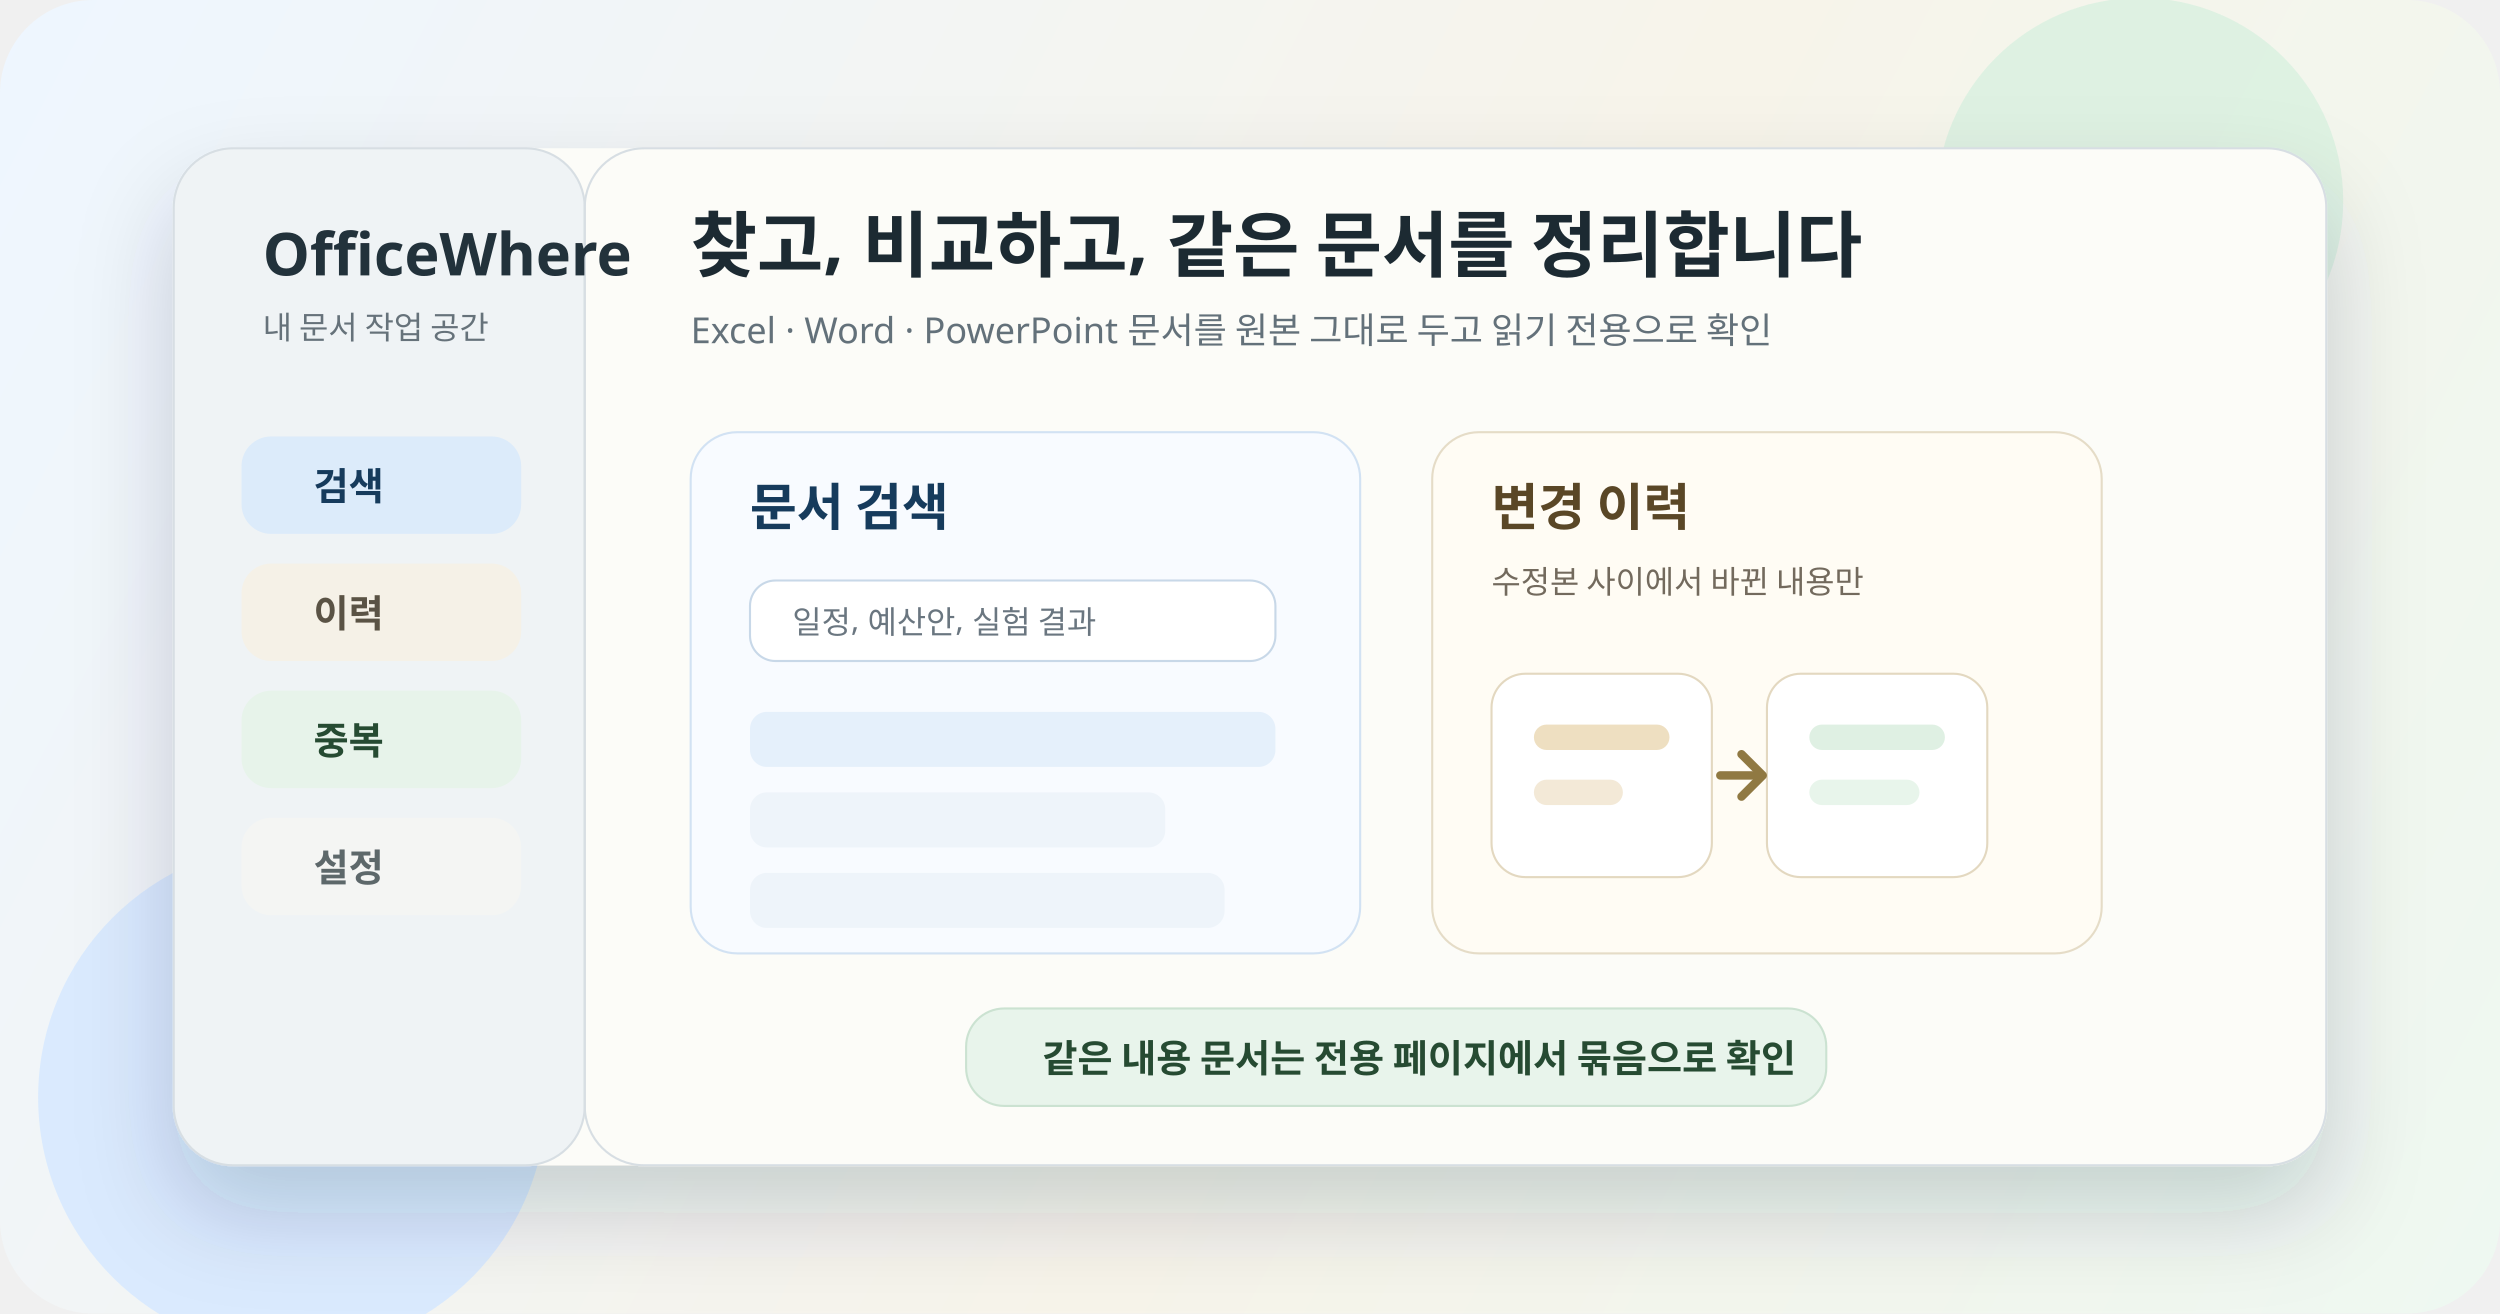
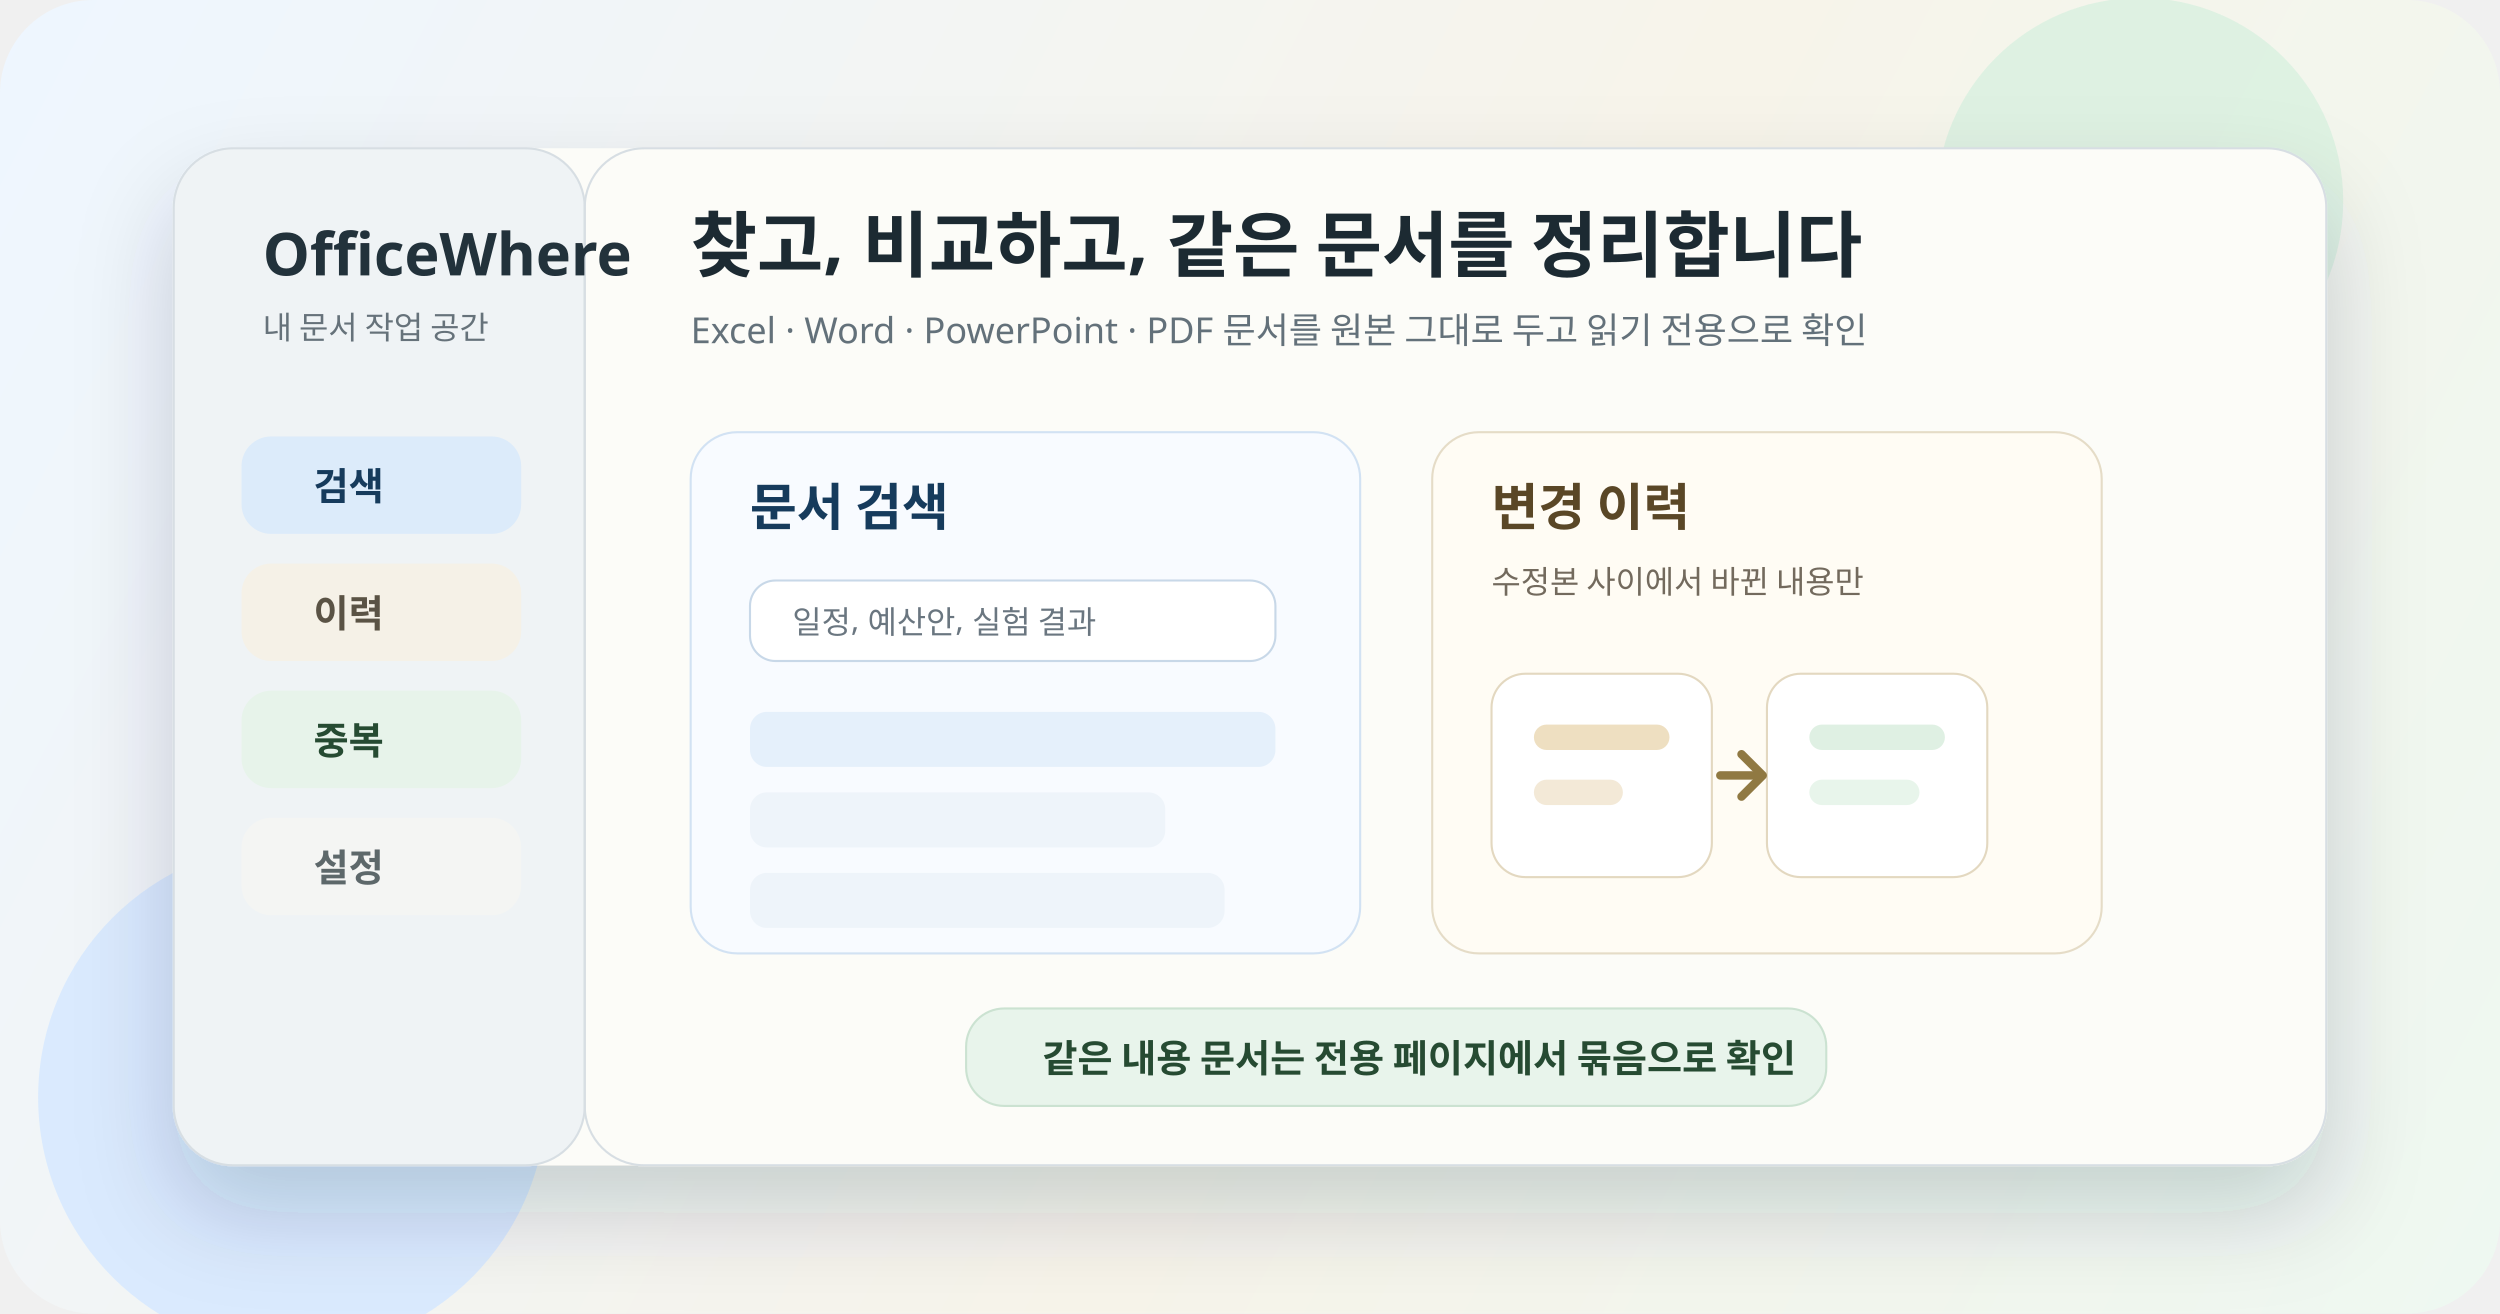
<svg xmlns="http://www.w3.org/2000/svg" width="1180" height="620" viewBox="0 0 1180 620" fill="none" role="img" aria-labelledby="title desc">
  <defs>
    <linearGradient id="bg" x1="0" y1="0" x2="1180" y2="620" gradientUnits="userSpaceOnUse">
      <stop stop-color="#EEF6FF" />
      <stop offset="0.55" stop-color="#F7F4EA" />
      <stop offset="1" stop-color="#EEF8F1" />
    </linearGradient>
    <filter id="shadow" x="-20%" y="-20%" width="140%" height="140%" color-interpolation-filters="sRGB">
      <feDropShadow dx="0" dy="22" stdDeviation="22" flood-color="#16324F" flood-opacity="0.18" />
    </filter>
  </defs>
  <rect width="1180" height="620" rx="44" fill="url(#bg)" />
  <circle cx="1010" cy="95" r="96" fill="#D7F0DF" opacity="0.75" />
  <circle cx="138" cy="518" r="120" fill="#D7E9FF" opacity="0.9" />
  <g filter="url(#shadow)">
    <rect x="82" y="70" width="1016" height="480" rx="28" fill="#FCFCF8" />
    <rect x="82" y="70" width="194" height="480" rx="28" fill="#EFF3F5" />
    <rect x="82" y="70" width="194" height="480" rx="28" stroke="#D7DEE3" />
    <rect x="276" y="70" width="822" height="480" rx="28" stroke="#D7DEE3" />
    <text x="124" y="130" fill="#22313A" font-family="Pretendard, Segoe UI, sans-serif" font-size="28" font-weight="700">OfficeWhere</text>
    <text x="124" y="160" fill="#66727A" font-family="Pretendard, Segoe UI, sans-serif" font-size="15">내 문서 작업 공간</text>
    <g font-family="Pretendard, Segoe UI, sans-serif" font-size="18" font-weight="650">
      <rect x="114" y="206" width="132" height="46" rx="14" fill="#DCEBFA" />
      <text x="148" y="236" fill="#173B5C">검색</text>
      <rect x="114" y="266" width="132" height="46" rx="14" fill="#F5F1E7" />
      <text x="148" y="296" fill="#5A5244">이력</text>
      <rect x="114" y="326" width="132" height="46" rx="14" fill="#E7F3EA" />
      <text x="148" y="356" fill="#274B33">중복</text>
      <rect x="114" y="386" width="132" height="46" rx="14" fill="#F4F5F3" />
      <text x="148" y="416" fill="#5D676B">설정</text>
    </g>
    <text x="326" y="128" fill="#1E2B33" font-family="Pretendard, Segoe UI, sans-serif" font-size="34" font-weight="760">찾고, 비교하고, 같은 문서를 정리합니다</text>
-     <text x="326" y="162" fill="#64717A" font-family="Pretendard, Segoe UI, sans-serif" font-size="17">Excel · Word · PowerPoint 문서를 원본 그대로 두고 읽기 전용으로 확인</text>
+     <text x="326" y="162" fill="#64717A" font-family="Pretendard, Segoe UI, sans-serif" font-size="17">Excel · Word · PowerPoint · PDF 문서를 원본 그대로 두고 읽기 전용으로 확인</text>
    <rect x="326" y="204" width="316" height="246" rx="22" fill="#F8FBFF" stroke="#D2E2F3" />
    <text x="354" y="248" fill="#173B5C" font-family="Pretendard, Segoe UI, sans-serif" font-size="24" font-weight="720">문서 검색</text>
    <rect x="354" y="274" width="248" height="38" rx="12" fill="#FFFFFF" stroke="#C8D8E8" />
    <text x="374" y="299" fill="#6A7680" font-family="Pretendard, Segoe UI, sans-serif" font-size="15">일정, 예산안, 실험 결과</text>
    <rect x="354" y="336" width="248" height="26" rx="8" fill="#E5F0FB" />
    <rect x="354" y="374" width="196" height="26" rx="8" fill="#EEF4FA" />
    <rect x="354" y="412" width="224" height="26" rx="8" fill="#EEF4FA" />
    <rect x="676" y="204" width="316" height="246" rx="22" fill="#FFFCF4" stroke="#E5DCC7" />
    <text x="704" y="248" fill="#5A4727" font-family="Pretendard, Segoe UI, sans-serif" font-size="24" font-weight="720">변경 이력</text>
    <text x="704" y="280" fill="#736A5D" font-family="Pretendard, Segoe UI, sans-serif" font-size="15">수정본 사이에서 바뀐 내용만</text>
    <rect x="704" y="318" width="104" height="96" rx="16" fill="#FFFFFF" stroke="#E3D8C0" />
    <rect x="834" y="318" width="104" height="96" rx="16" fill="#FFFFFF" stroke="#E3D8C0" />
    <path d="M812 366H828" stroke="#907943" stroke-width="4" stroke-linecap="round" />
    <path d="M822 356L832 366L822 376" stroke="#907943" stroke-width="4" stroke-linecap="round" stroke-linejoin="round" />
    <rect x="724" y="342" width="64" height="12" rx="6" fill="#EEDFC1" />
    <rect x="724" y="368" width="42" height="12" rx="6" fill="#F3E9D7" />
    <rect x="854" y="342" width="64" height="12" rx="6" fill="#DFF0E3" />
    <rect x="854" y="368" width="52" height="12" rx="6" fill="#E8F5EB" />
    <rect x="456" y="476" width="406" height="46" rx="18" fill="#E8F4EB" stroke="#CBE2D1" />
    <text x="492" y="506" fill="#274B33" font-family="Pretendard, Segoe UI, sans-serif" font-size="18" font-weight="680">같은 내용 문서는 전용 페이지에서 묶음으로 확인</text>
  </g>
</svg>
